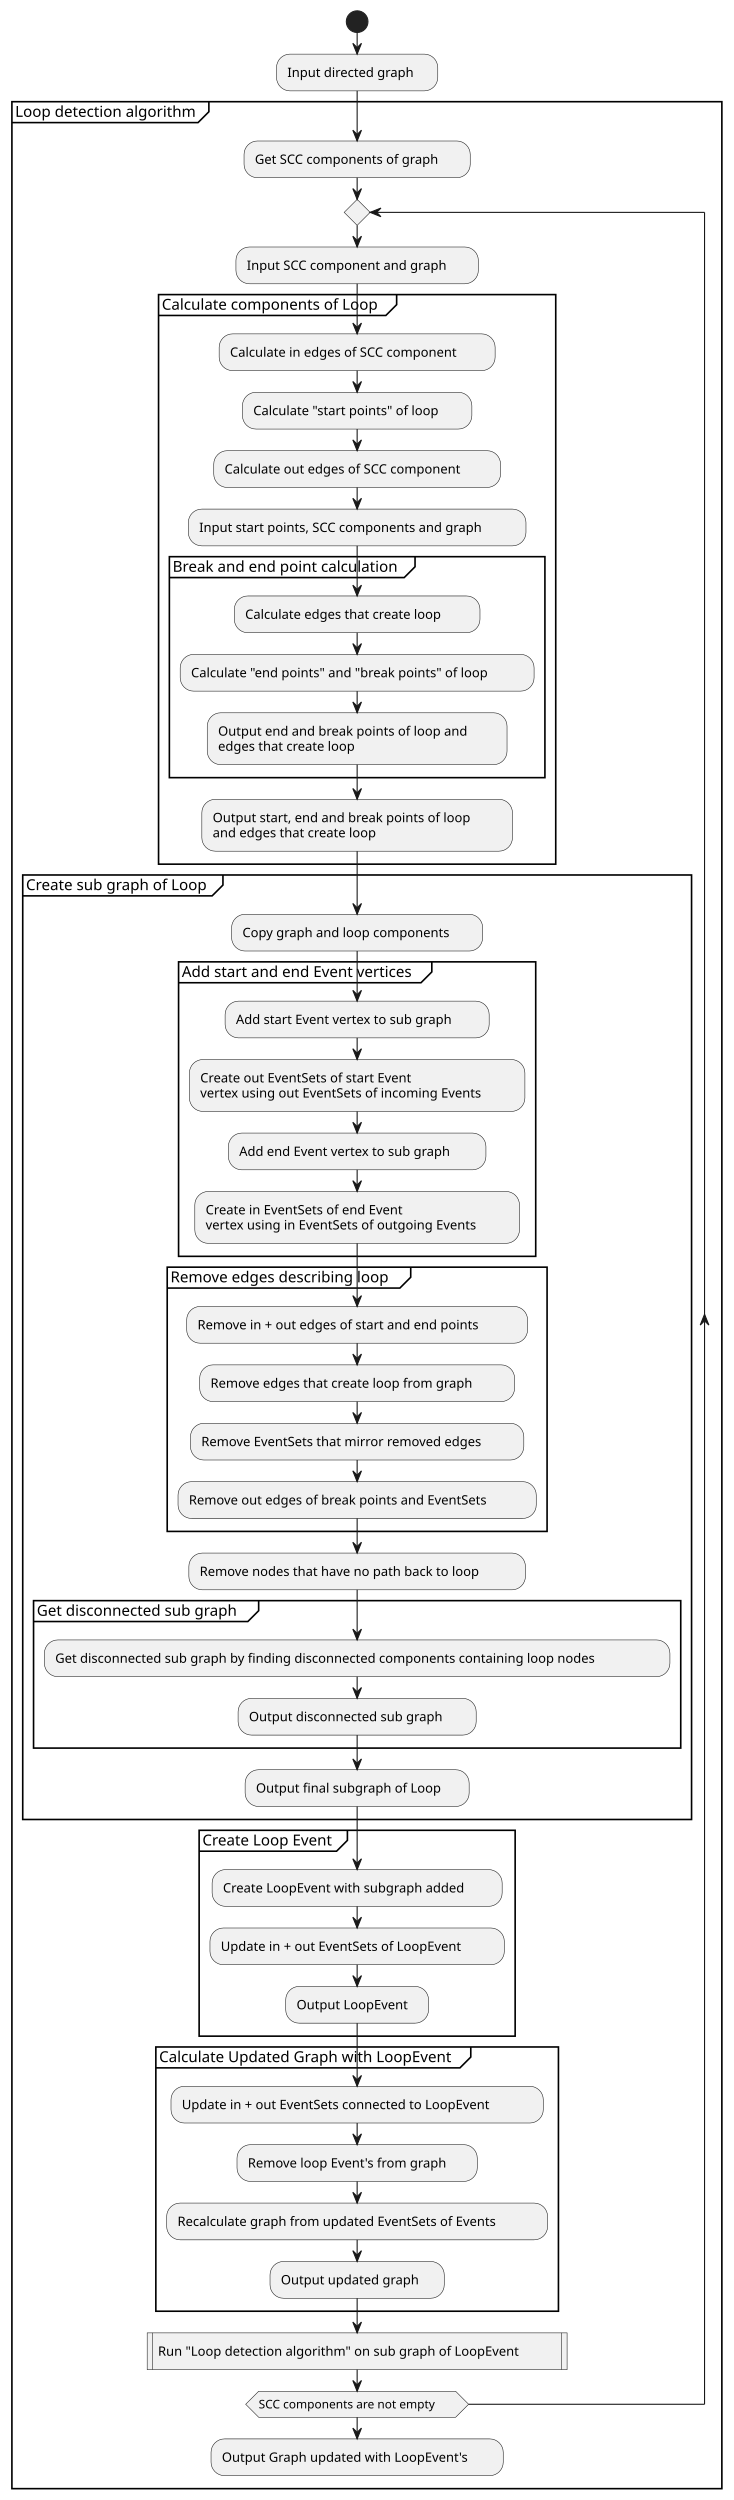
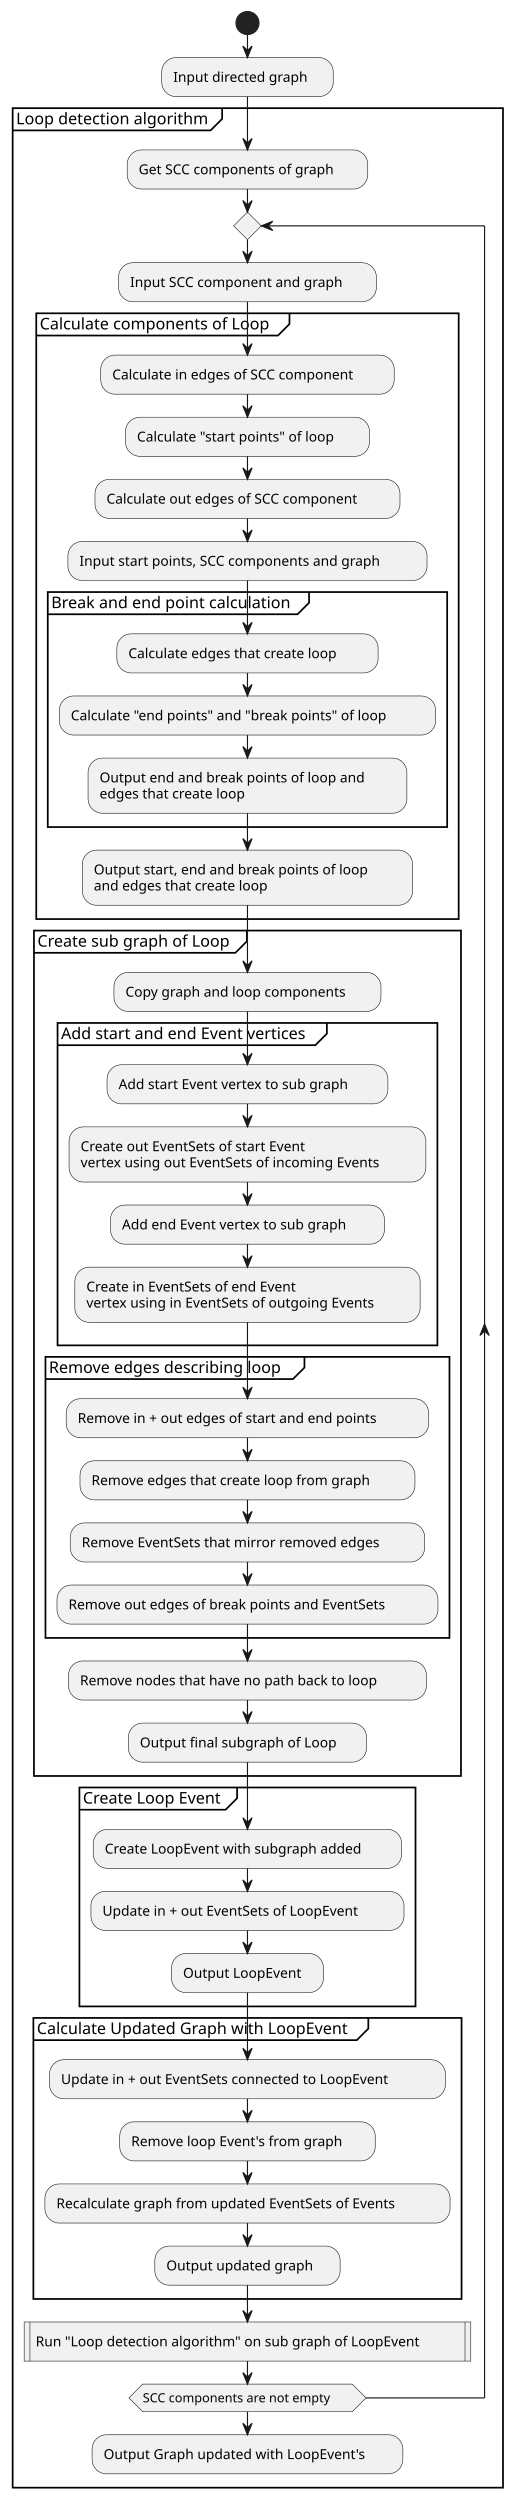
- <svg xmlns="http://www.w3.org/2000/svg" contentStyleType="text/css" height="2310px" preserveAspectRatio="none" style="width:678px;height:2310px;background:#FFFFFF;" version="1.1" viewBox="0 0 678 2310" width="678px" zoomAndPan="magnify">
+ <svg xmlns="http://www.w3.org/2000/svg" contentStyleType="text/css" height="2172px" preserveAspectRatio="none" style="width:448px;height:2172px;background:#FFFFFF;" version="1.1" viewBox="0 0 448 2172" width="448px" zoomAndPan="magnify">
  <defs />
  <g>
-     <ellipse cx="330" cy="20" fill="#222222" rx="10" ry="10" style="stroke:#222222;stroke-width:1.0;" />
-     <rect fill="#F1F1F1" height="33.969" rx="12.5" ry="12.5" style="stroke:#181818;stroke-width:0.5;" width="149" x="255.5" y="50" />
-     <text fill="#000000" font-family="sans-serif" font-size="12" lengthAdjust="spacing" textLength="129" x="265.5" y="71.139">Input directed graph</text>
-     <rect fill="none" height="2205.547" style="stroke:#000000;stroke-width:1.5;" width="656" x="11" y="93.969" />
+     <ellipse cx="215" cy="20" fill="#222222" rx="10" ry="10" style="stroke:#222222;stroke-width:1.0;" />
+     <rect fill="#F1F1F1" height="33.969" rx="12.5" ry="12.5" style="stroke:#181818;stroke-width:0.5;" width="149" x="140.5" y="50" />
+     <text fill="#000000" font-family="sans-serif" font-size="12" lengthAdjust="spacing" textLength="129" x="150.5" y="71.139">Input directed graph</text>
+     <rect fill="none" height="2067.312" style="stroke:#000000;stroke-width:1.5;" width="426" x="11" y="93.969" />
    <path d="M193,93.969 L193,103.266 L183,113.266 L11,113.266 " fill="none" style="stroke:#000000;stroke-width:1.5;" />
    <text fill="#000000" font-family="sans-serif" font-size="14" lengthAdjust="spacing" textLength="172" x="14" y="107.964">Loop detection algorithm</text>
-     <rect fill="#F1F1F1" height="33.969" rx="12.5" ry="12.5" style="stroke:#181818;stroke-width:0.5;" width="209" x="225.5" y="130.266" />
-     <text fill="#000000" font-family="sans-serif" font-size="12" lengthAdjust="spacing" textLength="189" x="235.5" y="151.404">Get SCC components of graph</text>
-     <rect fill="#F1F1F1" height="33.969" rx="12.5" ry="12.5" style="stroke:#181818;stroke-width:0.5;" width="224" x="218" y="228.234" />
-     <text fill="#000000" font-family="sans-serif" font-size="12" lengthAdjust="spacing" textLength="204" x="228" y="249.373">Input SCC component and graph</text>
-     <rect fill="none" height="526.281" style="stroke:#000000;stroke-width:1.5;" width="367" x="146.5" y="272.203" />
-     <path d="M366.5,272.203 L366.5,281.5 L356.5,291.5 L146.5,291.5 " fill="none" style="stroke:#000000;stroke-width:1.5;" />
-     <text fill="#000000" font-family="sans-serif" font-size="14" lengthAdjust="spacing" textLength="210" x="149.5" y="286.198">Calculate components of Loop</text>
-     <rect fill="#F1F1F1" height="33.969" rx="12.5" ry="12.5" style="stroke:#181818;stroke-width:0.5;" width="255" x="202.5" y="308.5" />
-     <text fill="#000000" font-family="sans-serif" font-size="12" lengthAdjust="spacing" textLength="235" x="212.5" y="329.639">Calculate in edges of SCC component</text>
-     <rect fill="#F1F1F1" height="33.969" rx="12.5" ry="12.5" style="stroke:#181818;stroke-width:0.5;" width="212" x="224" y="362.469" />
-     <text fill="#000000" font-family="sans-serif" font-size="12" lengthAdjust="spacing" textLength="192" x="234" y="383.607">Calculate "start points" of loop</text>
-     <rect fill="#F1F1F1" height="33.969" rx="12.5" ry="12.5" style="stroke:#181818;stroke-width:0.5;" width="265" x="197.5" y="416.438" />
-     <text fill="#000000" font-family="sans-serif" font-size="12" lengthAdjust="spacing" textLength="245" x="207.5" y="437.576">Calculate out edges of SCC component</text>
-     <rect fill="#F1F1F1" height="33.969" rx="12.5" ry="12.5" style="stroke:#181818;stroke-width:0.5;" width="312" x="174" y="470.406" />
-     <text fill="#000000" font-family="sans-serif" font-size="12" lengthAdjust="spacing" textLength="292" x="184" y="491.545">Input start points, SCC components and graph</text>
-     <rect fill="none" height="204.172" style="stroke:#000000;stroke-width:1.5;" width="347" x="156.5" y="514.375" />
-     <path d="M383.5,514.375 L383.5,523.672 L373.5,533.672 L156.5,533.672 " fill="none" style="stroke:#000000;stroke-width:1.5;" />
-     <text fill="#000000" font-family="sans-serif" font-size="14" lengthAdjust="spacing" textLength="217" x="159.5" y="528.37">Break and end point calculation</text>
-     <rect fill="#F1F1F1" height="33.969" rx="12.5" ry="12.5" style="stroke:#181818;stroke-width:0.5;" width="227" x="216.5" y="550.672" />
-     <text fill="#000000" font-family="sans-serif" font-size="12" lengthAdjust="spacing" textLength="207" x="226.5" y="571.811">Calculate edges that create loop</text>
-     <rect fill="#F1F1F1" height="33.969" rx="12.5" ry="12.5" style="stroke:#181818;stroke-width:0.5;" width="327" x="166.5" y="604.641" />
-     <text fill="#000000" font-family="sans-serif" font-size="12" lengthAdjust="spacing" textLength="307" x="176.5" y="625.779">Calculate "end points" and "break points" of loop</text>
-     <rect fill="#F1F1F1" height="47.938" rx="12.5" ry="12.5" style="stroke:#181818;stroke-width:0.5;" width="277" x="191.5" y="658.609" />
-     <text fill="#000000" font-family="sans-serif" font-size="12" lengthAdjust="spacing" textLength="257" x="201.5" y="679.748">Output end and break points of loop and</text>
-     <text fill="#000000" font-family="sans-serif" font-size="12" lengthAdjust="spacing" textLength="145" x="201.5" y="693.717">edges that create loop</text>
-     <rect fill="#F1F1F1" height="47.938" rx="12.5" ry="12.5" style="stroke:#181818;stroke-width:0.5;" width="287" x="186.5" y="738.547" />
-     <text fill="#000000" font-family="sans-serif" font-size="12" lengthAdjust="spacing" textLength="267" x="196.5" y="759.686">Output start, end and break points of loop</text>
-     <text fill="#000000" font-family="sans-serif" font-size="12" lengthAdjust="spacing" textLength="173" x="196.5" y="773.654">and edges that create loop</text>
-     <rect fill="none" height="872.719" style="stroke:#000000;stroke-width:1.5;" width="618" x="21" y="808.484" />
-     <path d="M206,808.484 L206,817.781 L196,827.781 L21,827.781 " fill="none" style="stroke:#000000;stroke-width:1.5;" />
-     <text fill="#000000" font-family="sans-serif" font-size="14" lengthAdjust="spacing" textLength="175" x="24" y="822.48">Create sub graph of Loop</text>
-     <rect fill="#F1F1F1" height="33.969" rx="12.5" ry="12.5" style="stroke:#181818;stroke-width:0.5;" width="232" x="214" y="844.781" />
-     <text fill="#000000" font-family="sans-serif" font-size="12" lengthAdjust="spacing" textLength="212" x="224" y="865.92">Copy graph and loop components</text>
-     <rect fill="none" height="272.109" style="stroke:#000000;stroke-width:1.5;" width="330" x="165" y="888.75" />
-     <path d="M399,888.75 L399,898.047 L389,908.047 L165,908.047 " fill="none" style="stroke:#000000;stroke-width:1.5;" />
-     <text fill="#000000" font-family="sans-serif" font-size="14" lengthAdjust="spacing" textLength="224" x="168" y="902.745">Add start and end Event vertices</text>
-     <rect fill="#F1F1F1" height="33.969" rx="12.5" ry="12.5" style="stroke:#181818;stroke-width:0.5;" width="244" x="208" y="925.047" />
-     <text fill="#000000" font-family="sans-serif" font-size="12" lengthAdjust="spacing" textLength="224" x="218" y="946.186">Add start Event vertex to sub graph</text>
-     <rect fill="#F1F1F1" height="47.938" rx="12.5" ry="12.5" style="stroke:#181818;stroke-width:0.5;" width="310" x="175" y="979.016" />
-     <text fill="#000000" font-family="sans-serif" font-size="12" lengthAdjust="spacing" textLength="223" x="185" y="1000.154">Create out EventSets of start Event</text>
-     <text fill="#000000" font-family="sans-serif" font-size="12" lengthAdjust="spacing" textLength="290" x="185" y="1014.123">vertex using out EventSets of incoming Events</text>
-     <rect fill="#F1F1F1" height="33.969" rx="12.5" ry="12.5" style="stroke:#181818;stroke-width:0.5;" width="238" x="211" y="1046.953" />
-     <text fill="#000000" font-family="sans-serif" font-size="12" lengthAdjust="spacing" textLength="218" x="221" y="1068.092">Add end Event vertex to sub graph</text>
-     <rect fill="#F1F1F1" height="47.938" rx="12.5" ry="12.5" style="stroke:#181818;stroke-width:0.5;" width="300" x="180" y="1100.922" />
-     <text fill="#000000" font-family="sans-serif" font-size="12" lengthAdjust="spacing" textLength="207" x="190" y="1122.061">Create in EventSets of end Event</text>
-     <text fill="#000000" font-family="sans-serif" font-size="12" lengthAdjust="spacing" textLength="280" x="190" y="1136.029">vertex using in EventSets of outgoing Events</text>
-     <rect fill="none" height="244.172" style="stroke:#000000;stroke-width:1.5;" width="351" x="154.5" y="1170.859" />
-     <path d="M379.5,1170.859 L379.5,1180.156 L369.5,1190.156 L154.5,1190.156 " fill="none" style="stroke:#000000;stroke-width:1.5;" />
-     <text fill="#000000" font-family="sans-serif" font-size="14" lengthAdjust="spacing" textLength="215" x="157.5" y="1184.854">Remove edges describing loop</text>
-     <rect fill="#F1F1F1" height="33.969" rx="12.5" ry="12.5" style="stroke:#181818;stroke-width:0.5;" width="315" x="172.5" y="1207.156" />
-     <text fill="#000000" font-family="sans-serif" font-size="12" lengthAdjust="spacing" textLength="295" x="182.5" y="1228.295">Remove in + out edges of start and end points</text>
-     <rect fill="#F1F1F1" height="33.969" rx="12.5" ry="12.5" style="stroke:#181818;stroke-width:0.5;" width="291" x="184.5" y="1261.125" />
-     <text fill="#000000" font-family="sans-serif" font-size="12" lengthAdjust="spacing" textLength="271" x="194.5" y="1282.264">Remove edges that create loop from graph</text>
-     <rect fill="#F1F1F1" height="33.969" rx="12.5" ry="12.5" style="stroke:#181818;stroke-width:0.5;" width="308" x="176" y="1315.094" />
-     <text fill="#000000" font-family="sans-serif" font-size="12" lengthAdjust="spacing" textLength="288" x="186" y="1336.232">Remove EventSets that mirror removed edges</text>
-     <rect fill="#F1F1F1" height="33.969" rx="12.5" ry="12.5" style="stroke:#181818;stroke-width:0.5;" width="331" x="164.5" y="1369.062" />
-     <text fill="#000000" font-family="sans-serif" font-size="12" lengthAdjust="spacing" textLength="311" x="174.5" y="1390.201">Remove out edges of break points and EventSets</text>
-     <rect fill="#F1F1F1" height="33.969" rx="12.5" ry="12.5" style="stroke:#181818;stroke-width:0.5;" width="311" x="174.5" y="1435.031" />
-     <text fill="#000000" font-family="sans-serif" font-size="12" lengthAdjust="spacing" textLength="291" x="184.5" y="1456.17">Remove nodes that have no path back to loop</text>
-     <rect fill="none" height="136.234" style="stroke:#000000;stroke-width:1.5;" width="598" x="31" y="1479" />
-     <path d="M239,1479 L239,1488.297 L229,1498.297 L31,1498.297 " fill="none" style="stroke:#000000;stroke-width:1.5;" />
-     <text fill="#000000" font-family="sans-serif" font-size="14" lengthAdjust="spacing" textLength="198" x="34" y="1492.995">Get disconnected sub graph</text>
-     <rect fill="#F1F1F1" height="33.969" rx="12.5" ry="12.5" style="stroke:#181818;stroke-width:0.5;" width="578" x="41" y="1515.297" />
-     <text fill="#000000" font-family="sans-serif" font-size="12" lengthAdjust="spacing" textLength="558" x="51" y="1536.436">Get disconnected sub graph by finding disconnected components containing loop nodes</text>
-     <rect fill="#F1F1F1" height="33.969" rx="12.5" ry="12.5" style="stroke:#181818;stroke-width:0.5;" width="220" x="220" y="1569.266" />
-     <text fill="#000000" font-family="sans-serif" font-size="12" lengthAdjust="spacing" textLength="200" x="230" y="1590.404">Output disconnected sub graph</text>
-     <rect fill="#F1F1F1" height="33.969" rx="12.5" ry="12.5" style="stroke:#181818;stroke-width:0.5;" width="207" x="226.5" y="1635.234" />
-     <text fill="#000000" font-family="sans-serif" font-size="12" lengthAdjust="spacing" textLength="187" x="236.5" y="1656.373">Output final subgraph of Loop</text>
-     <rect fill="none" height="190.203" style="stroke:#000000;stroke-width:1.5;" width="292" x="184" y="1691.203" />
-     <path d="M321,1691.203 L321,1700.5 L311,1710.5 L184,1710.5 " fill="none" style="stroke:#000000;stroke-width:1.5;" />
-     <text fill="#000000" font-family="sans-serif" font-size="14" lengthAdjust="spacing" textLength="127" x="187" y="1705.198">Create Loop Event</text>
-     <rect fill="#F1F1F1" height="33.969" rx="12.5" ry="12.5" style="stroke:#181818;stroke-width:0.5;" width="268" x="196" y="1727.5" />
-     <text fill="#000000" font-family="sans-serif" font-size="12" lengthAdjust="spacing" textLength="248" x="206" y="1748.639">Create LoopEvent with subgraph added</text>
-     <rect fill="#F1F1F1" height="33.969" rx="12.5" ry="12.5" style="stroke:#181818;stroke-width:0.5;" width="272" x="194" y="1781.469" />
-     <text fill="#000000" font-family="sans-serif" font-size="12" lengthAdjust="spacing" textLength="252" x="204" y="1802.607">Update in + out EventSets of LoopEvent</text>
-     <rect fill="#F1F1F1" height="33.969" rx="12.5" ry="12.5" style="stroke:#181818;stroke-width:0.5;" width="132" x="264" y="1835.438" />
-     <text fill="#000000" font-family="sans-serif" font-size="12" lengthAdjust="spacing" textLength="112" x="274" y="1856.576">Output LoopEvent</text>
-     <rect fill="none" height="244.172" style="stroke:#000000;stroke-width:1.5;" width="372" x="144" y="1891.406" />
-     <path d="M435,1891.406 L435,1900.703 L425,1910.703 L144,1910.703 " fill="none" style="stroke:#000000;stroke-width:1.5;" />
-     <text fill="#000000" font-family="sans-serif" font-size="14" lengthAdjust="spacing" textLength="281" x="147" y="1905.401">Calculate Updated Graph with LoopEvent</text>
-     <rect fill="#F1F1F1" height="33.969" rx="12.5" ry="12.5" style="stroke:#181818;stroke-width:0.5;" width="344" x="158" y="1927.703" />
-     <text fill="#000000" font-family="sans-serif" font-size="12" lengthAdjust="spacing" textLength="324" x="168" y="1948.842">Update in + out EventSets connected to LoopEvent</text>
-     <rect fill="#F1F1F1" height="33.969" rx="12.5" ry="12.5" style="stroke:#181818;stroke-width:0.5;" width="222" x="219" y="1981.672" />
-     <text fill="#000000" font-family="sans-serif" font-size="12" lengthAdjust="spacing" textLength="202" x="229" y="2002.811">Remove loop Event's from graph</text>
-     <rect fill="#F1F1F1" height="33.969" rx="12.5" ry="12.5" style="stroke:#181818;stroke-width:0.5;" width="352" x="154" y="2035.641" />
-     <text fill="#000000" font-family="sans-serif" font-size="12" lengthAdjust="spacing" textLength="332" x="164" y="2056.779">Recalculate graph from updated EventSets of Events</text>
-     <rect fill="#F1F1F1" height="33.969" rx="12.5" ry="12.5" style="stroke:#181818;stroke-width:0.5;" width="161" x="249.5" y="2089.609" />
-     <text fill="#000000" font-family="sans-serif" font-size="12" lengthAdjust="spacing" textLength="141" x="259.5" y="2110.748">Output updated graph</text>
-     <rect fill="#F1F1F1" height="33.969" style="stroke:#181818;stroke-width:0.5;" width="388" x="136" y="2155.578" />
-     <line style="stroke:#181818;stroke-width:0.5;" x1="141" x2="141" y1="2155.578" y2="2189.547" />
-     <line style="stroke:#181818;stroke-width:0.5;" x1="519" x2="519" y1="2155.578" y2="2189.547" />
-     <text fill="#000000" font-family="sans-serif" font-size="12" lengthAdjust="spacing" textLength="368" x="146" y="2176.717">Run "Loop detection algorithm" on sub graph of LoopEvent</text>
-     <polygon fill="#F1F1F1" points="330,184.234,342,196.234,330,208.234,318,196.234,330,184.234" style="stroke:#181818;stroke-width:0.5;" />
-     <polygon fill="#F1F1F1" points="239,2209.547,421,2209.547,433,2221.547,421,2233.547,239,2233.547,227,2221.547,239,2209.547" style="stroke:#181818;stroke-width:0.5;" />
-     <text fill="#000000" font-family="sans-serif" font-size="11" lengthAdjust="spacing" textLength="182" x="239" y="2225.355">SCC components are not empty</text>
-     <rect fill="#F1F1F1" height="33.969" rx="12.5" ry="12.5" style="stroke:#181818;stroke-width:0.5;" width="270" x="195" y="2253.547" />
-     <text fill="#000000" font-family="sans-serif" font-size="12" lengthAdjust="spacing" textLength="250" x="205" y="2274.686">Output Graph updated with LoopEvent's</text>
-     <line style="stroke:#181818;stroke-width:1.0;" x1="330" x2="330" y1="30" y2="50" />
-     <polygon fill="#181818" points="326,40,330,50,334,40,330,44" style="stroke:#181818;stroke-width:1.0;" />
-     <line style="stroke:#181818;stroke-width:1.0;" x1="330" x2="330" y1="342.469" y2="362.469" />
-     <polygon fill="#181818" points="326,352.469,330,362.469,334,352.469,330,356.469" style="stroke:#181818;stroke-width:1.0;" />
-     <line style="stroke:#181818;stroke-width:1.0;" x1="330" x2="330" y1="396.438" y2="416.438" />
-     <polygon fill="#181818" points="326,406.438,330,416.438,334,406.438,330,410.438" style="stroke:#181818;stroke-width:1.0;" />
-     <line style="stroke:#181818;stroke-width:1.0;" x1="330" x2="330" y1="450.406" y2="470.406" />
-     <polygon fill="#181818" points="326,460.406,330,470.406,334,460.406,330,464.406" style="stroke:#181818;stroke-width:1.0;" />
-     <line style="stroke:#181818;stroke-width:1.0;" x1="330" x2="330" y1="584.641" y2="604.641" />
-     <polygon fill="#181818" points="326,594.641,330,604.641,334,594.641,330,598.641" style="stroke:#181818;stroke-width:1.0;" />
-     <line style="stroke:#181818;stroke-width:1.0;" x1="330" x2="330" y1="638.609" y2="658.609" />
-     <polygon fill="#181818" points="326,648.609,330,658.609,334,648.609,330,652.609" style="stroke:#181818;stroke-width:1.0;" />
-     <line style="stroke:#181818;stroke-width:1.0;" x1="330" x2="330" y1="504.375" y2="550.672" />
-     <polygon fill="#181818" points="326,540.672,330,550.672,334,540.672,330,544.672" style="stroke:#181818;stroke-width:1.0;" />
-     <line style="stroke:#181818;stroke-width:1.0;" x1="330" x2="330" y1="706.547" y2="738.547" />
-     <polygon fill="#181818" points="326,728.547,330,738.547,334,728.547,330,732.547" style="stroke:#181818;stroke-width:1.0;" />
-     <line style="stroke:#181818;stroke-width:1.0;" x1="330" x2="330" y1="262.203" y2="308.5" />
-     <polygon fill="#181818" points="326,298.5,330,308.5,334,298.5,330,302.5" style="stroke:#181818;stroke-width:1.0;" />
-     <line style="stroke:#181818;stroke-width:1.0;" x1="330" x2="330" y1="959.016" y2="979.016" />
-     <polygon fill="#181818" points="326,969.016,330,979.016,334,969.016,330,973.016" style="stroke:#181818;stroke-width:1.0;" />
-     <line style="stroke:#181818;stroke-width:1.0;" x1="330" x2="330" y1="1026.953" y2="1046.953" />
-     <polygon fill="#181818" points="326,1036.953,330,1046.953,334,1036.953,330,1040.953" style="stroke:#181818;stroke-width:1.0;" />
-     <line style="stroke:#181818;stroke-width:1.0;" x1="330" x2="330" y1="1080.922" y2="1100.922" />
-     <polygon fill="#181818" points="326,1090.922,330,1100.922,334,1090.922,330,1094.922" style="stroke:#181818;stroke-width:1.0;" />
-     <line style="stroke:#181818;stroke-width:1.0;" x1="330" x2="330" y1="878.75" y2="925.047" />
-     <polygon fill="#181818" points="326,915.047,330,925.047,334,915.047,330,919.047" style="stroke:#181818;stroke-width:1.0;" />
-     <line style="stroke:#181818;stroke-width:1.0;" x1="330" x2="330" y1="1241.125" y2="1261.125" />
-     <polygon fill="#181818" points="326,1251.125,330,1261.125,334,1251.125,330,1255.125" style="stroke:#181818;stroke-width:1.0;" />
-     <line style="stroke:#181818;stroke-width:1.0;" x1="330" x2="330" y1="1295.094" y2="1315.094" />
-     <polygon fill="#181818" points="326,1305.094,330,1315.094,334,1305.094,330,1309.094" style="stroke:#181818;stroke-width:1.0;" />
-     <line style="stroke:#181818;stroke-width:1.0;" x1="330" x2="330" y1="1349.062" y2="1369.062" />
-     <polygon fill="#181818" points="326,1359.062,330,1369.062,334,1359.062,330,1363.062" style="stroke:#181818;stroke-width:1.0;" />
-     <line style="stroke:#181818;stroke-width:1.0;" x1="330" x2="330" y1="1148.859" y2="1207.156" />
-     <polygon fill="#181818" points="326,1197.156,330,1207.156,334,1197.156,330,1201.156" style="stroke:#181818;stroke-width:1.0;" />
-     <line style="stroke:#181818;stroke-width:1.0;" x1="330" x2="330" y1="1403.031" y2="1435.031" />
-     <polygon fill="#181818" points="326,1425.031,330,1435.031,334,1425.031,330,1429.031" style="stroke:#181818;stroke-width:1.0;" />
-     <line style="stroke:#181818;stroke-width:1.0;" x1="330" x2="330" y1="1549.266" y2="1569.266" />
-     <polygon fill="#181818" points="326,1559.266,330,1569.266,334,1559.266,330,1563.266" style="stroke:#181818;stroke-width:1.0;" />
-     <line style="stroke:#181818;stroke-width:1.0;" x1="330" x2="330" y1="1469" y2="1515.297" />
-     <polygon fill="#181818" points="326,1505.297,330,1515.297,334,1505.297,330,1509.297" style="stroke:#181818;stroke-width:1.0;" />
-     <line style="stroke:#181818;stroke-width:1.0;" x1="330" x2="330" y1="1603.234" y2="1635.234" />
-     <polygon fill="#181818" points="326,1625.234,330,1635.234,334,1625.234,330,1629.234" style="stroke:#181818;stroke-width:1.0;" />
-     <line style="stroke:#181818;stroke-width:1.0;" x1="330" x2="330" y1="786.484" y2="844.781" />
-     <polygon fill="#181818" points="326,834.781,330,844.781,334,834.781,330,838.781" style="stroke:#181818;stroke-width:1.0;" />
-     <line style="stroke:#181818;stroke-width:1.0;" x1="330" x2="330" y1="1761.469" y2="1781.469" />
-     <polygon fill="#181818" points="326,1771.469,330,1781.469,334,1771.469,330,1775.469" style="stroke:#181818;stroke-width:1.0;" />
-     <line style="stroke:#181818;stroke-width:1.0;" x1="330" x2="330" y1="1815.438" y2="1835.438" />
-     <polygon fill="#181818" points="326,1825.438,330,1835.438,334,1825.438,330,1829.438" style="stroke:#181818;stroke-width:1.0;" />
-     <line style="stroke:#181818;stroke-width:1.0;" x1="330" x2="330" y1="1669.203" y2="1727.5" />
-     <polygon fill="#181818" points="326,1717.5,330,1727.5,334,1717.5,330,1721.5" style="stroke:#181818;stroke-width:1.0;" />
-     <line style="stroke:#181818;stroke-width:1.0;" x1="330" x2="330" y1="1961.672" y2="1981.672" />
-     <polygon fill="#181818" points="326,1971.672,330,1981.672,334,1971.672,330,1975.672" style="stroke:#181818;stroke-width:1.0;" />
-     <line style="stroke:#181818;stroke-width:1.0;" x1="330" x2="330" y1="2015.641" y2="2035.641" />
-     <polygon fill="#181818" points="326,2025.641,330,2035.641,334,2025.641,330,2029.641" style="stroke:#181818;stroke-width:1.0;" />
-     <line style="stroke:#181818;stroke-width:1.0;" x1="330" x2="330" y1="2069.609" y2="2089.609" />
-     <polygon fill="#181818" points="326,2079.609,330,2089.609,334,2079.609,330,2083.609" style="stroke:#181818;stroke-width:1.0;" />
-     <line style="stroke:#181818;stroke-width:1.0;" x1="330" x2="330" y1="1869.406" y2="1927.703" />
-     <polygon fill="#181818" points="326,1917.703,330,1927.703,334,1917.703,330,1921.703" style="stroke:#181818;stroke-width:1.0;" />
-     <line style="stroke:#181818;stroke-width:1.0;" x1="330" x2="330" y1="2123.578" y2="2155.578" />
-     <polygon fill="#181818" points="326,2145.578,330,2155.578,334,2145.578,330,2149.578" style="stroke:#181818;stroke-width:1.0;" />
-     <line style="stroke:#181818;stroke-width:1.0;" x1="330" x2="330" y1="208.234" y2="228.234" />
-     <polygon fill="#181818" points="326,218.234,330,228.234,334,218.234,330,222.234" style="stroke:#181818;stroke-width:1.0;" />
-     <line style="stroke:#181818;stroke-width:1.0;" x1="433" x2="651" y1="2221.547" y2="2221.547" />
-     <polygon fill="#181818" points="647,1224.391,651,1214.391,655,1224.391,651,1220.391" style="stroke:#181818;stroke-width:1.0;" />
-     <line style="stroke:#181818;stroke-width:1.0;" x1="651" x2="651" y1="196.234" y2="2221.547" />
-     <line style="stroke:#181818;stroke-width:1.0;" x1="651" x2="342" y1="196.234" y2="196.234" />
-     <polygon fill="#181818" points="352,192.234,342,196.234,352,200.234,348,196.234" style="stroke:#181818;stroke-width:1.0;" />
-     <line style="stroke:#181818;stroke-width:1.0;" x1="330" x2="330" y1="2189.547" y2="2209.547" />
-     <polygon fill="#181818" points="326,2199.547,330,2209.547,334,2199.547,330,2203.547" style="stroke:#181818;stroke-width:1.0;" />
-     <line style="stroke:#181818;stroke-width:1.0;" x1="330" x2="330" y1="164.234" y2="184.234" />
-     <polygon fill="#181818" points="326,174.234,330,184.234,334,174.234,330,178.234" style="stroke:#181818;stroke-width:1.0;" />
-     <line style="stroke:#181818;stroke-width:1.0;" x1="330" x2="330" y1="2233.547" y2="2253.547" />
-     <polygon fill="#181818" points="326,2243.547,330,2253.547,334,2243.547,330,2247.547" style="stroke:#181818;stroke-width:1.0;" />
-     <line style="stroke:#181818;stroke-width:1.0;" x1="330" x2="330" y1="83.969" y2="130.266" />
-     <polygon fill="#181818" points="326,120.266,330,130.266,334,120.266,330,124.266" style="stroke:#181818;stroke-width:1.0;" />
+     <rect fill="#F1F1F1" height="33.969" rx="12.5" ry="12.5" style="stroke:#181818;stroke-width:0.5;" width="209" x="110.5" y="130.266" />
+     <text fill="#000000" font-family="sans-serif" font-size="12" lengthAdjust="spacing" textLength="189" x="120.5" y="151.404">Get SCC components of graph</text>
+     <rect fill="#F1F1F1" height="33.969" rx="12.5" ry="12.5" style="stroke:#181818;stroke-width:0.5;" width="224" x="103" y="228.234" />
+     <text fill="#000000" font-family="sans-serif" font-size="12" lengthAdjust="spacing" textLength="204" x="113" y="249.373">Input SCC component and graph</text>
+     <rect fill="none" height="526.281" style="stroke:#000000;stroke-width:1.5;" width="367" x="31.5" y="272.203" />
+     <path d="M251.5,272.203 L251.5,281.5 L241.5,291.5 L31.5,291.5 " fill="none" style="stroke:#000000;stroke-width:1.5;" />
+     <text fill="#000000" font-family="sans-serif" font-size="14" lengthAdjust="spacing" textLength="210" x="34.5" y="286.198">Calculate components of Loop</text>
+     <rect fill="#F1F1F1" height="33.969" rx="12.5" ry="12.5" style="stroke:#181818;stroke-width:0.5;" width="255" x="87.5" y="308.5" />
+     <text fill="#000000" font-family="sans-serif" font-size="12" lengthAdjust="spacing" textLength="235" x="97.5" y="329.639">Calculate in edges of SCC component</text>
+     <rect fill="#F1F1F1" height="33.969" rx="12.5" ry="12.5" style="stroke:#181818;stroke-width:0.5;" width="212" x="109" y="362.469" />
+     <text fill="#000000" font-family="sans-serif" font-size="12" lengthAdjust="spacing" textLength="192" x="119" y="383.607">Calculate "start points" of loop</text>
+     <rect fill="#F1F1F1" height="33.969" rx="12.5" ry="12.5" style="stroke:#181818;stroke-width:0.5;" width="265" x="82.5" y="416.438" />
+     <text fill="#000000" font-family="sans-serif" font-size="12" lengthAdjust="spacing" textLength="245" x="92.5" y="437.576">Calculate out edges of SCC component</text>
+     <rect fill="#F1F1F1" height="33.969" rx="12.5" ry="12.5" style="stroke:#181818;stroke-width:0.5;" width="312" x="59" y="470.406" />
+     <text fill="#000000" font-family="sans-serif" font-size="12" lengthAdjust="spacing" textLength="292" x="69" y="491.545">Input start points, SCC components and graph</text>
+     <rect fill="none" height="204.172" style="stroke:#000000;stroke-width:1.5;" width="347" x="41.5" y="514.375" />
+     <path d="M268.5,514.375 L268.5,523.672 L258.5,533.672 L41.5,533.672 " fill="none" style="stroke:#000000;stroke-width:1.5;" />
+     <text fill="#000000" font-family="sans-serif" font-size="14" lengthAdjust="spacing" textLength="217" x="44.5" y="528.37">Break and end point calculation</text>
+     <rect fill="#F1F1F1" height="33.969" rx="12.5" ry="12.5" style="stroke:#181818;stroke-width:0.5;" width="227" x="101.5" y="550.672" />
+     <text fill="#000000" font-family="sans-serif" font-size="12" lengthAdjust="spacing" textLength="207" x="111.5" y="571.811">Calculate edges that create loop</text>
+     <rect fill="#F1F1F1" height="33.969" rx="12.5" ry="12.5" style="stroke:#181818;stroke-width:0.5;" width="327" x="51.5" y="604.641" />
+     <text fill="#000000" font-family="sans-serif" font-size="12" lengthAdjust="spacing" textLength="307" x="61.5" y="625.779">Calculate "end points" and "break points" of loop</text>
+     <rect fill="#F1F1F1" height="47.938" rx="12.5" ry="12.5" style="stroke:#181818;stroke-width:0.5;" width="277" x="76.5" y="658.609" />
+     <text fill="#000000" font-family="sans-serif" font-size="12" lengthAdjust="spacing" textLength="257" x="86.5" y="679.748">Output end and break points of loop and</text>
+     <text fill="#000000" font-family="sans-serif" font-size="12" lengthAdjust="spacing" textLength="145" x="86.5" y="693.717">edges that create loop</text>
+     <rect fill="#F1F1F1" height="47.938" rx="12.5" ry="12.5" style="stroke:#181818;stroke-width:0.5;" width="287" x="71.5" y="738.547" />
+     <text fill="#000000" font-family="sans-serif" font-size="12" lengthAdjust="spacing" textLength="267" x="81.5" y="759.686">Output start, end and break points of loop</text>
+     <text fill="#000000" font-family="sans-serif" font-size="12" lengthAdjust="spacing" textLength="173" x="81.5" y="773.654">and edges that create loop</text>
+     <rect fill="none" height="734.484" style="stroke:#000000;stroke-width:1.5;" width="371" x="29.5" y="808.484" />
+     <path d="M214.5,808.484 L214.5,817.781 L204.5,827.781 L29.5,827.781 " fill="none" style="stroke:#000000;stroke-width:1.5;" />
+     <text fill="#000000" font-family="sans-serif" font-size="14" lengthAdjust="spacing" textLength="175" x="32.5" y="822.48">Create sub graph of Loop</text>
+     <rect fill="#F1F1F1" height="33.969" rx="12.5" ry="12.5" style="stroke:#181818;stroke-width:0.5;" width="232" x="99" y="844.781" />
+     <text fill="#000000" font-family="sans-serif" font-size="12" lengthAdjust="spacing" textLength="212" x="109" y="865.92">Copy graph and loop components</text>
+     <rect fill="none" height="280.109" style="stroke:#000000;stroke-width:1.5;" width="330" x="50" y="888.75" />
+     <path d="M284,888.75 L284,898.047 L274,908.047 L50,908.047 " fill="none" style="stroke:#000000;stroke-width:1.5;" />
+     <text fill="#000000" font-family="sans-serif" font-size="14" lengthAdjust="spacing" textLength="224" x="53" y="902.745">Add start and end Event vertices</text>
+     <rect fill="#F1F1F1" height="33.969" rx="12.5" ry="12.5" style="stroke:#181818;stroke-width:0.5;" width="244" x="93" y="925.047" />
+     <text fill="#000000" font-family="sans-serif" font-size="12" lengthAdjust="spacing" textLength="224" x="103" y="946.186">Add start Event vertex to sub graph</text>
+     <rect fill="#F1F1F1" height="47.938" rx="12.5" ry="12.5" style="stroke:#181818;stroke-width:0.5;" width="310" x="60" y="979.016" />
+     <text fill="#000000" font-family="sans-serif" font-size="12" lengthAdjust="spacing" textLength="223" x="70" y="1000.154">Create out EventSets of start Event</text>
+     <text fill="#000000" font-family="sans-serif" font-size="12" lengthAdjust="spacing" textLength="290" x="70" y="1014.123">vertex using out EventSets of incoming Events</text>
+     <rect fill="#F1F1F1" height="33.969" rx="12.5" ry="12.5" style="stroke:#181818;stroke-width:0.5;" width="238" x="96" y="1046.953" />
+     <text fill="#000000" font-family="sans-serif" font-size="12" lengthAdjust="spacing" textLength="218" x="106" y="1068.092">Add end Event vertex to sub graph</text>
+     <rect fill="#F1F1F1" height="47.938" rx="12.5" ry="12.5" style="stroke:#181818;stroke-width:0.5;" width="300" x="65" y="1100.922" />
+     <text fill="#000000" font-family="sans-serif" font-size="12" lengthAdjust="spacing" textLength="207" x="75" y="1122.061">Create in EventSets of end Event</text>
+     <text fill="#000000" font-family="sans-serif" font-size="12" lengthAdjust="spacing" textLength="280" x="75" y="1136.029">vertex using in EventSets of outgoing Events</text>
+     <rect fill="none" height="244.172" style="stroke:#000000;stroke-width:1.5;" width="351" x="39.5" y="1178.859" />
+     <path d="M264.5,1178.859 L264.5,1188.156 L254.5,1198.156 L39.5,1198.156 " fill="none" style="stroke:#000000;stroke-width:1.5;" />
+     <text fill="#000000" font-family="sans-serif" font-size="14" lengthAdjust="spacing" textLength="215" x="42.5" y="1192.854">Remove edges describing loop</text>
+     <rect fill="#F1F1F1" height="33.969" rx="12.5" ry="12.5" style="stroke:#181818;stroke-width:0.5;" width="315" x="57.5" y="1215.156" />
+     <text fill="#000000" font-family="sans-serif" font-size="12" lengthAdjust="spacing" textLength="295" x="67.5" y="1236.295">Remove in + out edges of start and end points</text>
+     <rect fill="#F1F1F1" height="33.969" rx="12.5" ry="12.5" style="stroke:#181818;stroke-width:0.5;" width="291" x="69.5" y="1269.125" />
+     <text fill="#000000" font-family="sans-serif" font-size="12" lengthAdjust="spacing" textLength="271" x="79.5" y="1290.264">Remove edges that create loop from graph</text>
+     <rect fill="#F1F1F1" height="33.969" rx="12.5" ry="12.5" style="stroke:#181818;stroke-width:0.5;" width="308" x="61" y="1323.094" />
+     <text fill="#000000" font-family="sans-serif" font-size="12" lengthAdjust="spacing" textLength="288" x="71" y="1344.232">Remove EventSets that mirror removed edges</text>
+     <rect fill="#F1F1F1" height="33.969" rx="12.5" ry="12.5" style="stroke:#181818;stroke-width:0.5;" width="331" x="49.5" y="1377.062" />
+     <text fill="#000000" font-family="sans-serif" font-size="12" lengthAdjust="spacing" textLength="311" x="59.5" y="1398.201">Remove out edges of break points and EventSets</text>
+     <rect fill="#F1F1F1" height="33.969" rx="12.5" ry="12.5" style="stroke:#181818;stroke-width:0.5;" width="311" x="59.5" y="1443.031" />
+     <text fill="#000000" font-family="sans-serif" font-size="12" lengthAdjust="spacing" textLength="291" x="69.5" y="1464.17">Remove nodes that have no path back to loop</text>
+     <rect fill="#F1F1F1" height="33.969" rx="12.5" ry="12.5" style="stroke:#181818;stroke-width:0.5;" width="207" x="111.5" y="1497" />
+     <text fill="#000000" font-family="sans-serif" font-size="12" lengthAdjust="spacing" textLength="187" x="121.5" y="1518.139">Output final subgraph of Loop</text>
+     <rect fill="none" height="190.203" style="stroke:#000000;stroke-width:1.5;" width="292" x="69" y="1552.969" />
+     <path d="M206,1552.969 L206,1562.266 L196,1572.266 L69,1572.266 " fill="none" style="stroke:#000000;stroke-width:1.5;" />
+     <text fill="#000000" font-family="sans-serif" font-size="14" lengthAdjust="spacing" textLength="127" x="72" y="1566.964">Create Loop Event</text>
+     <rect fill="#F1F1F1" height="33.969" rx="12.5" ry="12.5" style="stroke:#181818;stroke-width:0.5;" width="268" x="81" y="1589.266" />
+     <text fill="#000000" font-family="sans-serif" font-size="12" lengthAdjust="spacing" textLength="248" x="91" y="1610.404">Create LoopEvent with subgraph added</text>
+     <rect fill="#F1F1F1" height="33.969" rx="12.5" ry="12.5" style="stroke:#181818;stroke-width:0.5;" width="272" x="79" y="1643.234" />
+     <text fill="#000000" font-family="sans-serif" font-size="12" lengthAdjust="spacing" textLength="252" x="89" y="1664.373">Update in + out EventSets of LoopEvent</text>
+     <rect fill="#F1F1F1" height="33.969" rx="12.5" ry="12.5" style="stroke:#181818;stroke-width:0.5;" width="132" x="149" y="1697.203" />
+     <text fill="#000000" font-family="sans-serif" font-size="12" lengthAdjust="spacing" textLength="112" x="159" y="1718.342">Output LoopEvent</text>
+     <rect fill="none" height="244.172" style="stroke:#000000;stroke-width:1.5;" width="372" x="29" y="1753.172" />
+     <path d="M320,1753.172 L320,1762.469 L310,1772.469 L29,1772.469 " fill="none" style="stroke:#000000;stroke-width:1.5;" />
+     <text fill="#000000" font-family="sans-serif" font-size="14" lengthAdjust="spacing" textLength="281" x="32" y="1767.167">Calculate Updated Graph with LoopEvent</text>
+     <rect fill="#F1F1F1" height="33.969" rx="12.5" ry="12.5" style="stroke:#181818;stroke-width:0.5;" width="344" x="43" y="1789.469" />
+     <text fill="#000000" font-family="sans-serif" font-size="12" lengthAdjust="spacing" textLength="324" x="53" y="1810.607">Update in + out EventSets connected to LoopEvent</text>
+     <rect fill="#F1F1F1" height="33.969" rx="12.5" ry="12.5" style="stroke:#181818;stroke-width:0.5;" width="222" x="104" y="1843.438" />
+     <text fill="#000000" font-family="sans-serif" font-size="12" lengthAdjust="spacing" textLength="202" x="114" y="1864.576">Remove loop Event's from graph</text>
+     <rect fill="#F1F1F1" height="33.969" rx="12.5" ry="12.5" style="stroke:#181818;stroke-width:0.5;" width="352" x="39" y="1897.406" />
+     <text fill="#000000" font-family="sans-serif" font-size="12" lengthAdjust="spacing" textLength="332" x="49" y="1918.545">Recalculate graph from updated EventSets of Events</text>
+     <rect fill="#F1F1F1" height="33.969" rx="12.5" ry="12.5" style="stroke:#181818;stroke-width:0.5;" width="161" x="134.5" y="1951.375" />
+     <text fill="#000000" font-family="sans-serif" font-size="12" lengthAdjust="spacing" textLength="141" x="144.5" y="1972.514">Output updated graph</text>
+     <rect fill="#F1F1F1" height="33.969" style="stroke:#181818;stroke-width:0.5;" width="388" x="21" y="2017.344" />
+     <line style="stroke:#181818;stroke-width:0.5;" x1="26" x2="26" y1="2017.344" y2="2051.312" />
+     <line style="stroke:#181818;stroke-width:0.5;" x1="404" x2="404" y1="2017.344" y2="2051.312" />
+     <text fill="#000000" font-family="sans-serif" font-size="12" lengthAdjust="spacing" textLength="368" x="31" y="2038.482">Run "Loop detection algorithm" on sub graph of LoopEvent</text>
+     <polygon fill="#F1F1F1" points="215,184.234,227,196.234,215,208.234,203,196.234,215,184.234" style="stroke:#181818;stroke-width:0.5;" />
+     <polygon fill="#F1F1F1" points="124,2071.312,306,2071.312,318,2083.312,306,2095.312,124,2095.312,112,2083.312,124,2071.312" style="stroke:#181818;stroke-width:0.5;" />
+     <text fill="#000000" font-family="sans-serif" font-size="11" lengthAdjust="spacing" textLength="182" x="124" y="2087.121">SCC components are not empty</text>
+     <rect fill="#F1F1F1" height="33.969" rx="12.5" ry="12.5" style="stroke:#181818;stroke-width:0.5;" width="270" x="80" y="2115.312" />
+     <text fill="#000000" font-family="sans-serif" font-size="12" lengthAdjust="spacing" textLength="250" x="90" y="2136.451">Output Graph updated with LoopEvent's</text>
+     <line style="stroke:#181818;stroke-width:1.0;" x1="215" x2="215" y1="30" y2="50" />
+     <polygon fill="#181818" points="211,40,215,50,219,40,215,44" style="stroke:#181818;stroke-width:1.0;" />
+     <line style="stroke:#181818;stroke-width:1.0;" x1="215" x2="215" y1="342.469" y2="362.469" />
+     <polygon fill="#181818" points="211,352.469,215,362.469,219,352.469,215,356.469" style="stroke:#181818;stroke-width:1.0;" />
+     <line style="stroke:#181818;stroke-width:1.0;" x1="215" x2="215" y1="396.438" y2="416.438" />
+     <polygon fill="#181818" points="211,406.438,215,416.438,219,406.438,215,410.438" style="stroke:#181818;stroke-width:1.0;" />
+     <line style="stroke:#181818;stroke-width:1.0;" x1="215" x2="215" y1="450.406" y2="470.406" />
+     <polygon fill="#181818" points="211,460.406,215,470.406,219,460.406,215,464.406" style="stroke:#181818;stroke-width:1.0;" />
+     <line style="stroke:#181818;stroke-width:1.0;" x1="215" x2="215" y1="584.641" y2="604.641" />
+     <polygon fill="#181818" points="211,594.641,215,604.641,219,594.641,215,598.641" style="stroke:#181818;stroke-width:1.0;" />
+     <line style="stroke:#181818;stroke-width:1.0;" x1="215" x2="215" y1="638.609" y2="658.609" />
+     <polygon fill="#181818" points="211,648.609,215,658.609,219,648.609,215,652.609" style="stroke:#181818;stroke-width:1.0;" />
+     <line style="stroke:#181818;stroke-width:1.0;" x1="215" x2="215" y1="504.375" y2="550.672" />
+     <polygon fill="#181818" points="211,540.672,215,550.672,219,540.672,215,544.672" style="stroke:#181818;stroke-width:1.0;" />
+     <line style="stroke:#181818;stroke-width:1.0;" x1="215" x2="215" y1="706.547" y2="738.547" />
+     <polygon fill="#181818" points="211,728.547,215,738.547,219,728.547,215,732.547" style="stroke:#181818;stroke-width:1.0;" />
+     <line style="stroke:#181818;stroke-width:1.0;" x1="215" x2="215" y1="262.203" y2="308.5" />
+     <polygon fill="#181818" points="211,298.5,215,308.5,219,298.5,215,302.5" style="stroke:#181818;stroke-width:1.0;" />
+     <line style="stroke:#181818;stroke-width:1.0;" x1="215" x2="215" y1="959.016" y2="979.016" />
+     <polygon fill="#181818" points="211,969.016,215,979.016,219,969.016,215,973.016" style="stroke:#181818;stroke-width:1.0;" />
+     <line style="stroke:#181818;stroke-width:1.0;" x1="215" x2="215" y1="1026.953" y2="1046.953" />
+     <polygon fill="#181818" points="211,1036.953,215,1046.953,219,1036.953,215,1040.953" style="stroke:#181818;stroke-width:1.0;" />
+     <line style="stroke:#181818;stroke-width:1.0;" x1="215" x2="215" y1="1080.922" y2="1100.922" />
+     <polygon fill="#181818" points="211,1090.922,215,1100.922,219,1090.922,215,1094.922" style="stroke:#181818;stroke-width:1.0;" />
+     <line style="stroke:#181818;stroke-width:1.0;" x1="215" x2="215" y1="878.75" y2="925.047" />
+     <polygon fill="#181818" points="211,915.047,215,925.047,219,915.047,215,919.047" style="stroke:#181818;stroke-width:1.0;" />
+     <line style="stroke:#181818;stroke-width:1.0;" x1="215" x2="215" y1="1249.125" y2="1269.125" />
+     <polygon fill="#181818" points="211,1259.125,215,1269.125,219,1259.125,215,1263.125" style="stroke:#181818;stroke-width:1.0;" />
+     <line style="stroke:#181818;stroke-width:1.0;" x1="215" x2="215" y1="1303.094" y2="1323.094" />
+     <polygon fill="#181818" points="211,1313.094,215,1323.094,219,1313.094,215,1317.094" style="stroke:#181818;stroke-width:1.0;" />
+     <line style="stroke:#181818;stroke-width:1.0;" x1="215" x2="215" y1="1357.062" y2="1377.062" />
+     <polygon fill="#181818" points="211,1367.062,215,1377.062,219,1367.062,215,1371.062" style="stroke:#181818;stroke-width:1.0;" />
+     <line style="stroke:#181818;stroke-width:1.0;" x1="215" x2="215" y1="1148.859" y2="1215.156" />
+     <polygon fill="#181818" points="211,1205.156,215,1215.156,219,1205.156,215,1209.156" style="stroke:#181818;stroke-width:1.0;" />
+     <line style="stroke:#181818;stroke-width:1.0;" x1="215" x2="215" y1="1411.031" y2="1443.031" />
+     <polygon fill="#181818" points="211,1433.031,215,1443.031,219,1433.031,215,1437.031" style="stroke:#181818;stroke-width:1.0;" />
+     <line style="stroke:#181818;stroke-width:1.0;" x1="215" x2="215" y1="1477" y2="1497" />
+     <polygon fill="#181818" points="211,1487,215,1497,219,1487,215,1491" style="stroke:#181818;stroke-width:1.0;" />
+     <line style="stroke:#181818;stroke-width:1.0;" x1="215" x2="215" y1="786.484" y2="844.781" />
+     <polygon fill="#181818" points="211,834.781,215,844.781,219,834.781,215,838.781" style="stroke:#181818;stroke-width:1.0;" />
+     <line style="stroke:#181818;stroke-width:1.0;" x1="215" x2="215" y1="1623.234" y2="1643.234" />
+     <polygon fill="#181818" points="211,1633.234,215,1643.234,219,1633.234,215,1637.234" style="stroke:#181818;stroke-width:1.0;" />
+     <line style="stroke:#181818;stroke-width:1.0;" x1="215" x2="215" y1="1677.203" y2="1697.203" />
+     <polygon fill="#181818" points="211,1687.203,215,1697.203,219,1687.203,215,1691.203" style="stroke:#181818;stroke-width:1.0;" />
+     <line style="stroke:#181818;stroke-width:1.0;" x1="215" x2="215" y1="1530.969" y2="1589.266" />
+     <polygon fill="#181818" points="211,1579.266,215,1589.266,219,1579.266,215,1583.266" style="stroke:#181818;stroke-width:1.0;" />
+     <line style="stroke:#181818;stroke-width:1.0;" x1="215" x2="215" y1="1823.438" y2="1843.438" />
+     <polygon fill="#181818" points="211,1833.438,215,1843.438,219,1833.438,215,1837.438" style="stroke:#181818;stroke-width:1.0;" />
+     <line style="stroke:#181818;stroke-width:1.0;" x1="215" x2="215" y1="1877.406" y2="1897.406" />
+     <polygon fill="#181818" points="211,1887.406,215,1897.406,219,1887.406,215,1891.406" style="stroke:#181818;stroke-width:1.0;" />
+     <line style="stroke:#181818;stroke-width:1.0;" x1="215" x2="215" y1="1931.375" y2="1951.375" />
+     <polygon fill="#181818" points="211,1941.375,215,1951.375,219,1941.375,215,1945.375" style="stroke:#181818;stroke-width:1.0;" />
+     <line style="stroke:#181818;stroke-width:1.0;" x1="215" x2="215" y1="1731.172" y2="1789.469" />
+     <polygon fill="#181818" points="211,1779.469,215,1789.469,219,1779.469,215,1783.469" style="stroke:#181818;stroke-width:1.0;" />
+     <line style="stroke:#181818;stroke-width:1.0;" x1="215" x2="215" y1="1985.344" y2="2017.344" />
+     <polygon fill="#181818" points="211,2007.344,215,2017.344,219,2007.344,215,2011.344" style="stroke:#181818;stroke-width:1.0;" />
+     <line style="stroke:#181818;stroke-width:1.0;" x1="215" x2="215" y1="208.234" y2="228.234" />
+     <polygon fill="#181818" points="211,218.234,215,228.234,219,218.234,215,222.234" style="stroke:#181818;stroke-width:1.0;" />
+     <line style="stroke:#181818;stroke-width:1.0;" x1="318" x2="421" y1="2083.312" y2="2083.312" />
+     <polygon fill="#181818" points="417,1160.273,421,1150.273,425,1160.273,421,1156.273" style="stroke:#181818;stroke-width:1.0;" />
+     <line style="stroke:#181818;stroke-width:1.0;" x1="421" x2="421" y1="196.234" y2="2083.312" />
+     <line style="stroke:#181818;stroke-width:1.0;" x1="421" x2="227" y1="196.234" y2="196.234" />
+     <polygon fill="#181818" points="237,192.234,227,196.234,237,200.234,233,196.234" style="stroke:#181818;stroke-width:1.0;" />
+     <line style="stroke:#181818;stroke-width:1.0;" x1="215" x2="215" y1="2051.312" y2="2071.312" />
+     <polygon fill="#181818" points="211,2061.312,215,2071.312,219,2061.312,215,2065.312" style="stroke:#181818;stroke-width:1.0;" />
+     <line style="stroke:#181818;stroke-width:1.0;" x1="215" x2="215" y1="164.234" y2="184.234" />
+     <polygon fill="#181818" points="211,174.234,215,184.234,219,174.234,215,178.234" style="stroke:#181818;stroke-width:1.0;" />
+     <line style="stroke:#181818;stroke-width:1.0;" x1="215" x2="215" y1="2095.312" y2="2115.312" />
+     <polygon fill="#181818" points="211,2105.312,215,2115.312,219,2105.312,215,2109.312" style="stroke:#181818;stroke-width:1.0;" />
+     <line style="stroke:#181818;stroke-width:1.0;" x1="215" x2="215" y1="83.969" y2="130.266" />
+     <polygon fill="#181818" points="211,120.266,215,130.266,219,120.266,215,124.266" style="stroke:#181818;stroke-width:1.0;" />
  </g>
</svg>
